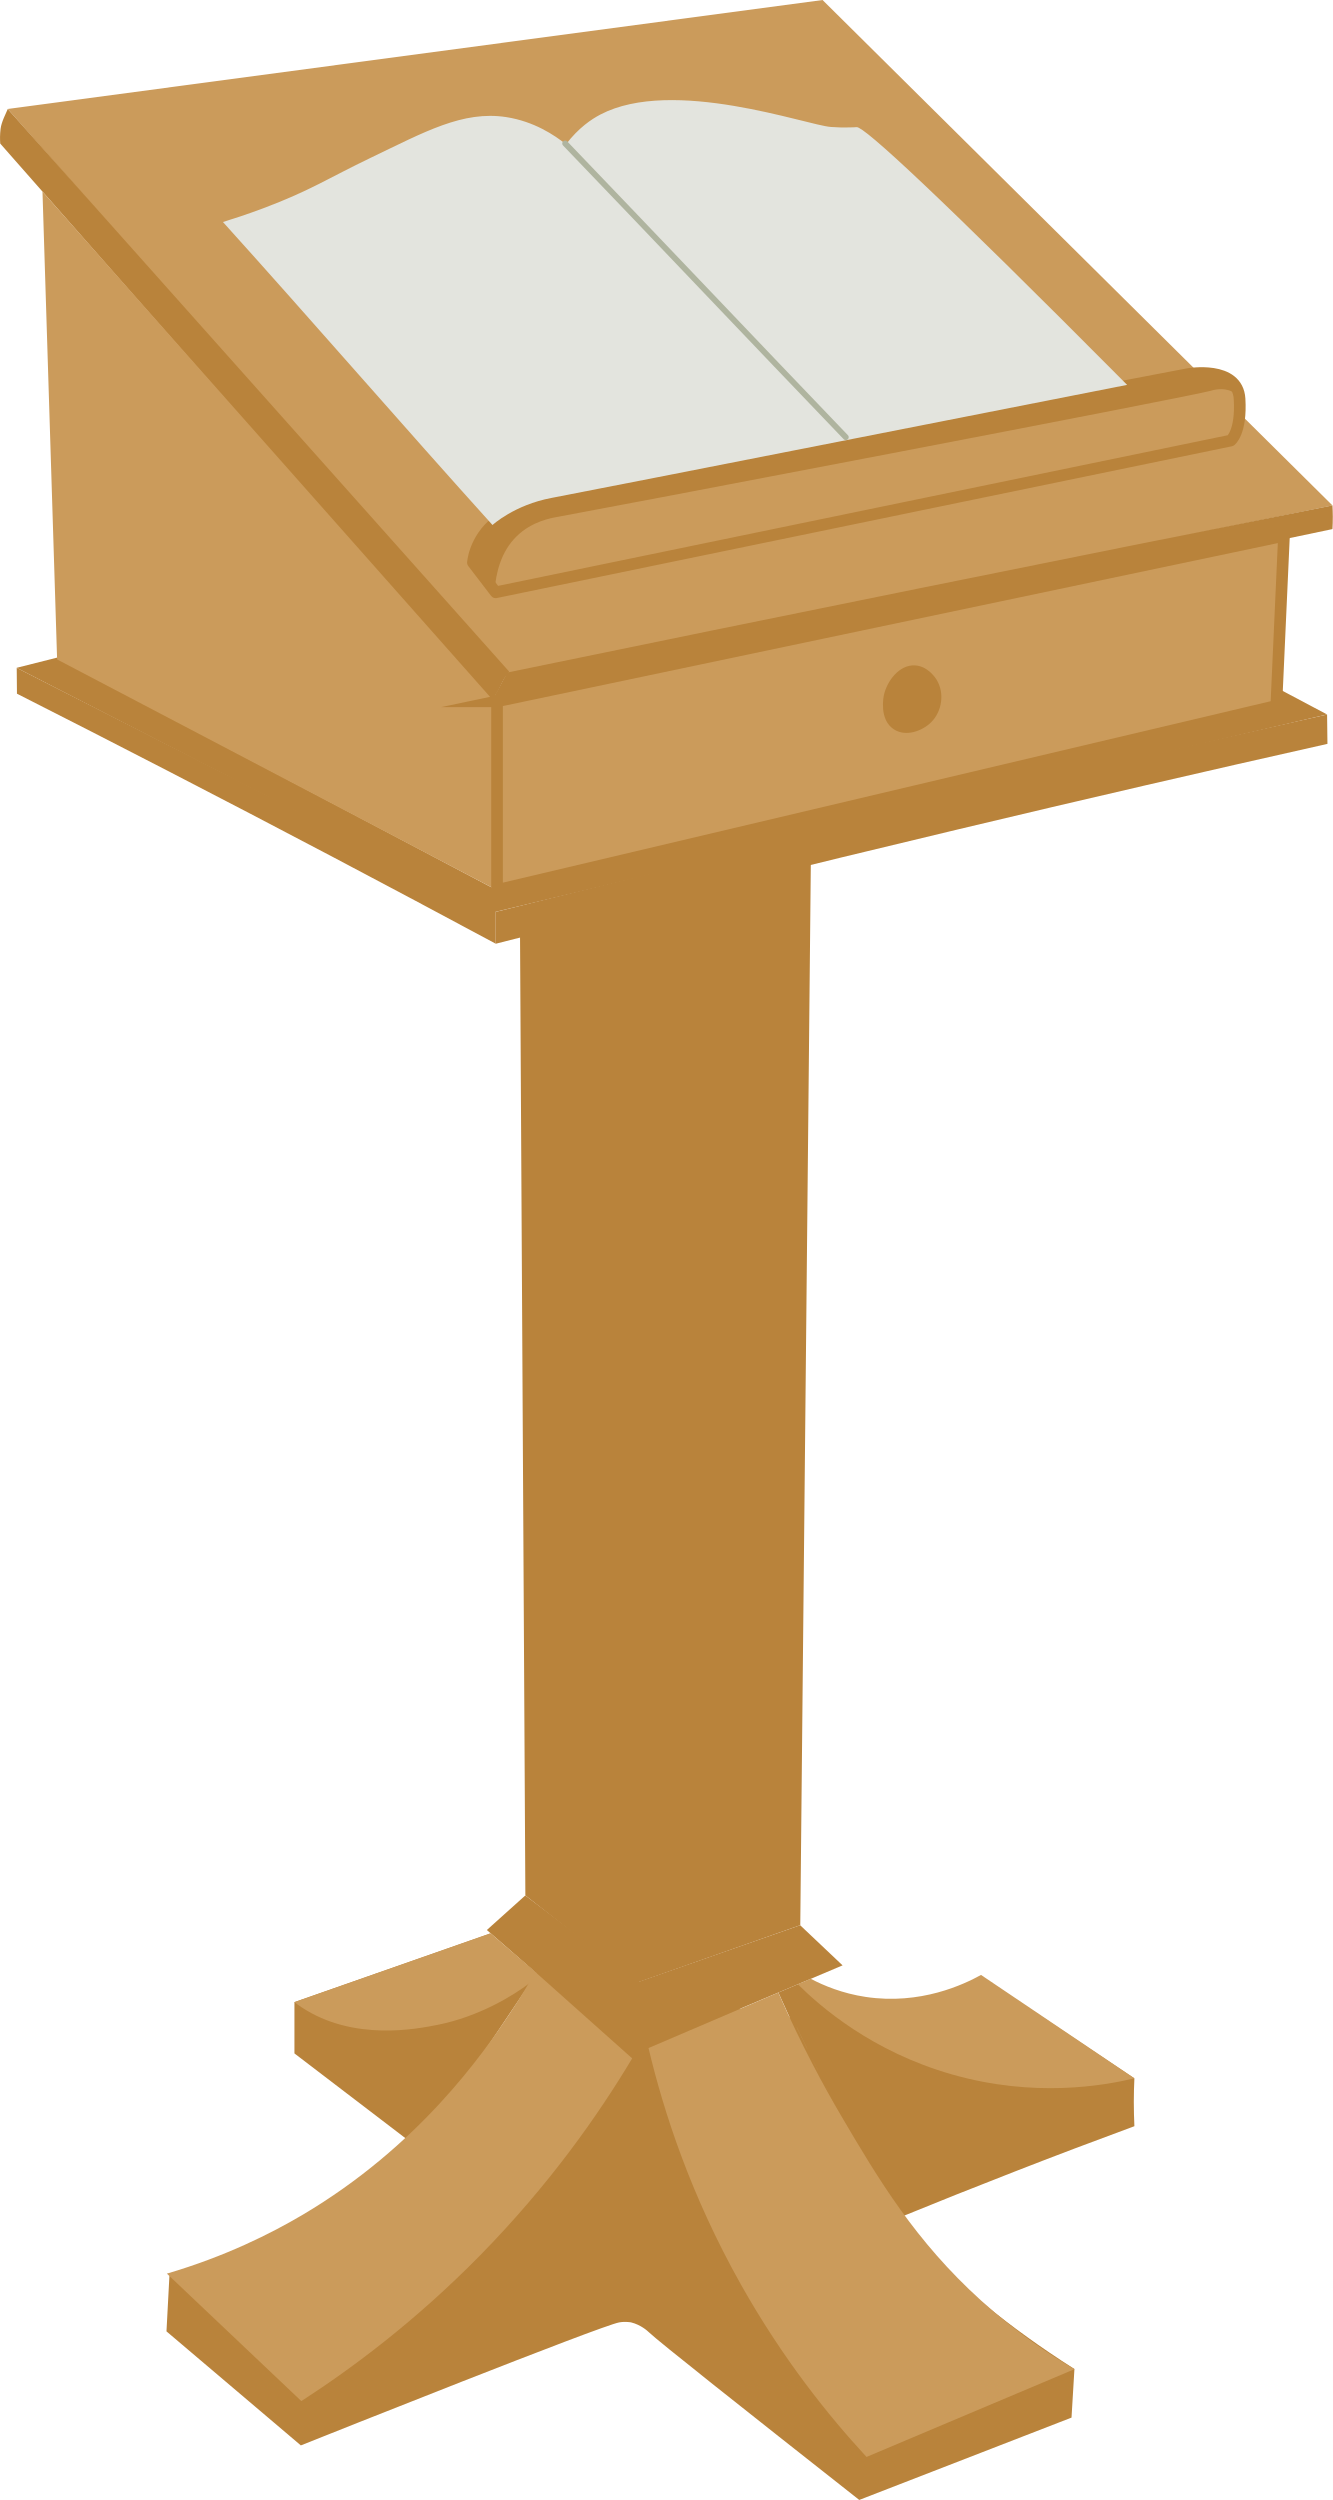
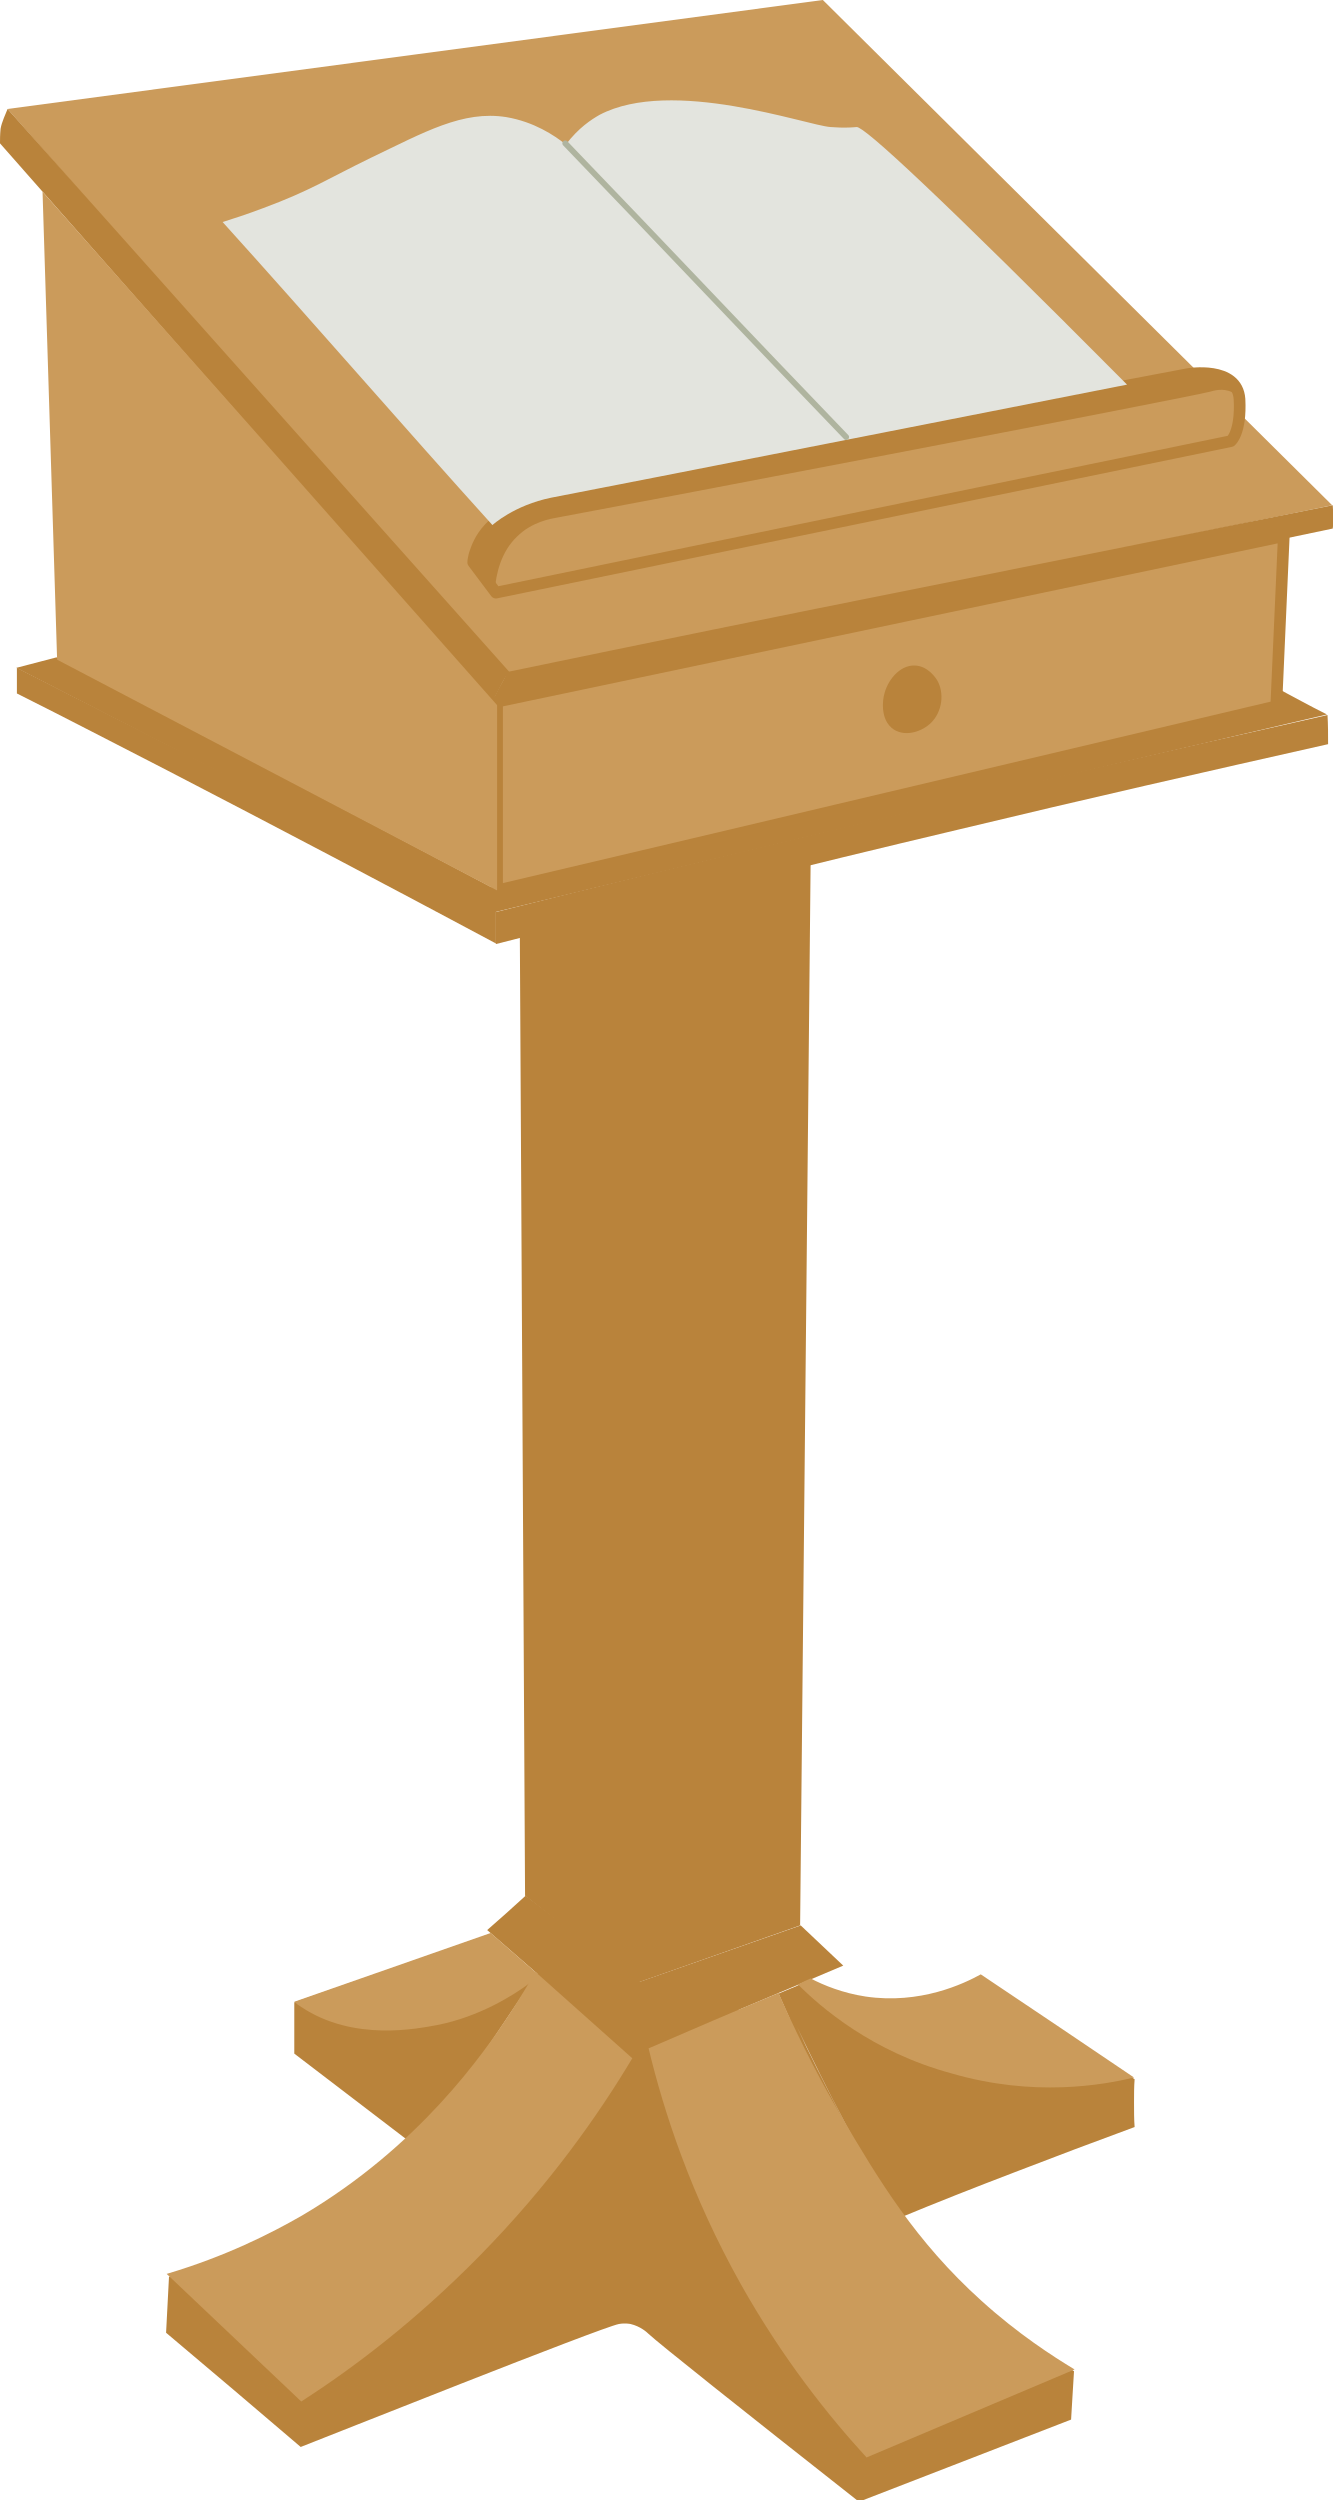
- <svg xmlns="http://www.w3.org/2000/svg" viewBox="0 0 228.73 429.04">
-   <defs>
-     <style>.cls-1{stroke:#afb49f;stroke-linecap:round;}.cls-1,.cls-2{stroke-linejoin:round;}.cls-1,.cls-3{fill:none;}.cls-4{fill:#b9833b;}.cls-2,.cls-5{stroke:#b9833b;stroke-width:2px;}.cls-2,.cls-5,.cls-6{fill:#cb9b5b;}.cls-7{fill:#e3e4de;}.cls-5{stroke-miterlimit:10;}</style>
-   </defs>
+ <svg xmlns="http://www.w3.org/2000/svg" version="1.1" id="Laag_1" x="0px" y="0px" viewBox="0 0 228.7 429" style="enable-background:new 0 0 228.7 429;" xml:space="preserve">
+   <style type="text/css">
+ 	.st0{fill:#B9833B;}
+ 	.st1{fill:#CB9B5B;}
+ 	.st2{fill:#CB9B5B;stroke:#B9833B;stroke-width:2;stroke-linejoin:round;}
+ 	.st3{fill:none;}
+ 	.st4{fill:#CB9B5B;stroke:#B9833B;stroke-width:2;stroke-miterlimit:10;}
+ 	.st5{fill:#E3E4DE;}
+ 	.st6{fill:none;stroke:#AFB49F;stroke-linecap:round;stroke-linejoin:round;}
+ </style>
  <g id="book-stand">
-     <path class="cls-4" d="M154.13,380.66c6.51-2.66,13.13-5.31,19.87-7.93,6.97-2.72,13.87-5.33,20.68-7.84-.06-1.34-.1-2.73-.1-4.18,0-1.39,.04-2.73,.1-4.02-8.62-5.75-17.24-11.5-25.86-17.26-2.36,1.4-6.5,3.42-12,4-8.52,.89-15.02-2.24-17.54-3.63-.72,.33-1.92,.52-2.64,.85l-3.06,1.3,1.94,4.28-43.66-7.8c-3.84,7.84-10.29,18.31-19.8,27.46-11.8,11.35-23.73,16.83-30.21,19.74-5.11,2.29-9.55,3.84-12.77,4.85-.17,3.21-.34,6.41-.51,9.62,7.69,6.52,15.38,13.05,23.06,19.57,4.36-1.74,51.49-20.55,54.64-21.11,1.07-.19,2.04,0,2.04,0,1.67,.42,2.78,1.43,3.06,1.7,1.71,1.63,15.93,12.89,36.09,28.77l36.43-14.13c.17-2.87,.33-5.48,.5-8.34-11.59-7.36-20.09-14.69-25.84-20.48-1.62-1.63-3.02-3.38-4.41-5.43Zm-9.74-17.49c-3.02-5.75-5.56-10.9-7.65-15.26l.02,.03c2.49,5.21,5.15,10.53,8,15.95,2.82,5.37,5.67,10.53,8.51,15.48-2.5-3.92-5.08-8.95-8.88-16.19Z" />
-     <path class="cls-6" d="M1.33,18.7C29.82,51.09,58.3,83.47,86.78,115.85l141.89-29.11L141.16,0C94.55,6.23,47.94,12.47,1.33,18.7Z" />
-     <path class="cls-4" d="M218.84,117.89c2.97,1.57,5.94,3.15,8.9,4.72-23.98,5.58-47.95,11.21-71.9,16.89-23.74,5.64-47.48,11.33-71.2,17.08-27.26-13.99-54.52-27.98-81.79-41.97,2.31-.58,4.62-1.17,6.93-1.75,25.17,13.31,50.34,26.61,75.51,39.92,44.51-11.63,89.03-23.26,133.54-34.89Z" />
-     <path class="cls-4" d="M87.38,115.26c-1.27,1.46-1.82,3.64-3.09,5.11C56.45,88.69,27.88,56.31,.04,24.64c-.05-.7-.06-1.56,.06-2.53,.15-1.23,.93-2.64,1.23-3.4L87.38,115.26Z" />
-     <path class="cls-2" d="M81.16,96.53h0c.04-.3,.1-.71,.22-1.19,.07-.29,.46-1.77,1.51-3.33,1.27-1.88,2.83-2.89,4.02-3.66,1.06-.69,2.67-1.57,4.8-2.19,16.25-3.27,32.49-6.55,48.74-9.82,21.14-4.05,42.29-8.09,63.43-12.14h0s8.51-1.53,8.85,4.26c.34,5.79-1.53,7.15-1.53,7.15l-126.13,26.04-3.91-5.11Z" />
-     <path class="cls-4" d="M84.88,101.37c.22-3,1.07-6.69,3.8-9.35,2.63-2.57,5.92-3.12,7.04-3.32,6.19-1.1,108.41-20.6,112-21.62,.4-.11,2.07-.65,3.66,.09,.32,.15,.54,.3,.71,.47,.51,.5,.64,1.04,.7,1.02,.09-.03,.09-1.17-.5-2.19-.93-1.61-2.86-2.06-3.67-2.26-1.56-.37-2.82-.2-4.06-.02-2.04,.3-4.63,.73-7.65,1.35-8.22,1.7-92.24,17.33-104.67,20.5-.52,.13-2.43,.63-4.61,1.89-1.39,.8-3.55,2.07-5.07,4.62-.91,1.53-.99,3.34-1.15,4.25,.57,.76,.86,1.14,1.44,1.9,.68,.9,1.36,1.79,2.05,2.67Z" />
-     <path class="cls-6" d="M7.29,32.88c.84,26.76,1.68,53.52,2.51,80.29,25.17,13.2,50.33,26.41,75.5,39.61v-31.83C59.3,91.6,33.29,62.24,7.29,32.88Z" />
-     <path class="cls-4" d="M2.87,114.62c.01,1.48,.03,2.95,.04,4.43,8.58,4.35,17.19,8.75,25.82,13.21,19.08,9.85,37.86,19.76,56.35,29.7v-5.47c-27.4-13.96-54.81-27.91-82.21-41.87Z" />
-     <path class="cls-4" d="M85.08,161.96c26.11-6.69,52.63-13.26,79.57-19.68,21.25-5.07,42.3-9.94,63.16-14.62-.02-1.68-.04-3.36-.06-5.04-28.56,6.42-57.39,13.12-86.49,20.11-18.88,4.53-37.61,9.12-56.17,13.76v5.47Z" />
-     <path class="cls-4" d="M139.15,148.23c-.6,60.72-1.21,121.44-1.81,182.16-9.36,3.3-18.72,6.6-28.09,9.89l-19.09-15c-.31-55.21-.61-110.42-.92-165.63,16.63-3.8,33.27-7.61,49.9-11.41Z" />
-     <path class="cls-4" d="M90.16,325.28c-2.2,1.98-4.4,3.96-6.61,5.94,8.22,7.15,16.45,14.3,24.67,21.45,12.13-5.13,24.26-10.26,36.38-15.38-2.43-2.3-4.85-4.6-7.28-6.89-9.23,3.23-18.47,6.47-27.7,9.7-6.49-4.94-12.98-9.87-19.47-14.81Z" />
-     <path class="cls-4" d="M84.04,331.85c-11.02,3.85-22.49,7.89-33.51,11.74v8.81c6.49,4.96,12.98,9.91,19.47,14.87l8.3-8.04,13.82-20.6-8.07-6.79Z" />
-     <path class="cls-6" d="M90.9,340.33c-2.79,2.11-8.66,5.76-15.87,7.18-3.33,.65-14.34,2.91-23.32-3.06-.51-.34-.92-.64-1.19-.85l33.68-11.82c2.63,2.29,5.27,4.58,7.9,6.87-.4,.56-.8,1.13-1.2,1.69Z" />
-     <path class="cls-3" d="M111.33,351.81c2.66,11.1,7.5,25.95,16.72,41.83,6.74,11.59,14.06,20.72,20.44,27.59-.11,2.93-.24,3.4-.37,4.73-.21,2.23-.05,2.75-.17,2.89-.61,.69-9.64-5.67-40.88-31.26,.54-14.91,1.08-29.82,1.62-44.72,.88-.35,1.76-.71,2.64-1.06Z" />
-     <path class="cls-3" d="M184.35,407.09c-8.92,3.71-17.91,7.4-26.98,11.06-2.97,1.2-5.94,2.39-8.9,3.58" />
-     <path class="cls-3" d="M108.68,353.39c-5.19,9.95-13.87,23.75-27.94,37.1-10.37,9.85-20.67,16.59-28.94,21.15l-.1,7.76c18.5-6.97,37-13.93,55.5-20.9,.49-15.03,.98-30.07,1.47-45.1Z" />
-     <path class="cls-6" d="M51.71,412.06c-7.69-7.29-15.38-14.58-23.07-21.87,10.1-2.97,17.85-6.89,23.17-10.02,20.19-11.91,31.15-27.89,35.49-34.35,2.01-3,3.54-5.58,4.57-7.39,5.54,4.94,11.08,9.88,16.62,14.82-5.8,9.7-14.22,21.72-26.17,33.88-10.89,11.07-21.67,19.16-30.61,24.94Z" />
-     <path class="cls-6" d="M111.29,351.48c7.43-3.18,14.85-6.36,22.28-9.53,3.98,9.08,7.91,16.26,10.83,21.23,6.38,10.86,12.68,21.4,23.96,31.62,6.3,5.7,12.16,9.51,16.03,11.79l-35.68,15.06c-6.64-7.18-14.45-16.96-21.54-29.56-8.7-15.46-13.31-29.82-15.87-40.6Z" />
-     <path class="cls-6" d="M136.91,340.53c.37-.15,.74-.31,1.12-.47,.37-.16,.72-.32,1.08-.48,2.29,1.2,5.47,2.52,9.43,3.12,9.44,1.43,16.93-2.17,19.82-3.77,8.78,5.91,17.55,11.83,26.33,17.74-5.38,1.29-17.22,3.36-31.33-.67-13.72-3.92-22.52-11.59-26.45-15.48Z" />
-     <path class="cls-4" d="M228.67,86.74c.03,.61,.06,1.25,.06,1.93,0,.74-.02,1.45-.06,2.13-48.23,10.14-96.5,20.24-144.73,30.38,.91-1.72,2.18-4.04,3.1-5.76,23.56-4.86,47.13-9.68,70.71-14.45,23.64-4.79,47.28-9.53,70.93-14.23Z" />
-     <path class="cls-5" d="M85.3,120.36v32.38c44.58-10.53,89.16-21.06,133.73-31.6,.44-9.73,.88-19.46,1.32-29.18l-135.06,28.4Z" />
-     <path class="cls-4" d="M160.76,116.68c-.16-.26-1.5-2.39-3.77-2.49-2.69-.12-4.78,2.71-5.3,5.11-.06,.27-.86,4.21,1.72,5.87,2.07,1.34,4.88,.27,6.38-1.21,1.91-1.89,2.33-5.04,.96-7.28Z" />
+     <path class="st0" d="M154.1,380.7c6.5-2.7,13.1-5.3,19.9-7.9c7-2.7,13.9-5.3,20.7-7.8c-0.1-1.3-0.1-2.7-0.1-4.2c0-1.4,0-2.7,0.1-4   c-8.6-5.8-17.2-11.5-25.9-17.3c-2.4,1.4-6.5,3.4-12,4c-8.5,0.9-15-2.2-17.5-3.6c-0.7,0.3-1.9,0.5-2.6,0.9l-3.1,1.3l1.9,4.3   l-43.7-7.8c-3.8,7.8-10.3,18.3-19.8,27.5c-11.8,11.4-23.7,16.8-30.2,19.7c-5.1,2.3-9.5,3.8-12.8,4.9c-0.2,3.2-0.3,6.4-0.5,9.6   c7.7,6.5,15.4,13,23.1,19.6c4.4-1.7,51.5-20.5,54.6-21.1c1.1-0.2,2,0,2,0c1.7,0.4,2.8,1.4,3.1,1.7c1.7,1.6,15.9,12.9,36.1,28.8   l36.4-14.1c0.2-2.9,0.3-5.5,0.5-8.3c-11.6-7.4-20.1-14.7-25.8-20.5C156.9,384.4,155.5,382.7,154.1,380.7L154.1,380.7z M144.4,363.2   c-3-5.8-5.6-10.9-7.6-15.3l0,0c2.5,5.2,5.1,10.5,8,16c2.8,5.4,5.7,10.5,8.5,15.5C150.8,375.5,148.2,370.4,144.4,363.2L144.4,363.2z   " />
+     <path class="st1" d="M1.3,18.7c28.5,32.4,57,64.8,85.4,97.1l141.9-29.1L141.2,0C94.6,6.2,47.9,12.5,1.3,18.7z" />
+     <path class="st0" d="M218.8,117.9c3,1.6,5.9,3.2,8.9,4.7c-24,5.6-47.9,11.2-71.9,16.9c-23.7,5.6-47.5,11.3-71.2,17.1   c-27.3-14-54.5-28-81.8-42c2.3-0.6,4.6-1.2,6.9-1.8c25.2,13.3,50.3,26.6,75.5,39.9C129.8,141.1,174.3,129.5,218.8,117.9   L218.8,117.9z" />
+     <path class="st0" d="M87.4,115.3c-1.3,1.5-1.8,3.6-3.1,5.1C56.5,88.7,27.9,56.3,0,24.6C0,23.9,0,23.1,0.1,22.1   c0.2-1.2,0.9-2.6,1.2-3.4L87.4,115.3z" />
+     <path class="st2" d="M81.2,96.5L81.2,96.5c0-0.3,0.1-0.7,0.2-1.2c0.1-0.3,0.5-1.8,1.5-3.3c1.3-1.9,2.8-2.9,4-3.7   c1.1-0.7,2.7-1.6,4.8-2.2c16.2-3.3,32.5-6.6,48.7-9.8c21.1-4.1,42.3-8.1,63.4-12.1l0,0c0,0,8.5-1.5,8.9,4.3   c0.3,5.8-1.5,7.2-1.5,7.2l-126.1,26L81.2,96.5L81.2,96.5z" />
+     <path class="st0" d="M84.9,101.4c0.2-3,1.1-6.7,3.8-9.3c2.6-2.6,5.9-3.1,7-3.3c6.2-1.1,108.4-20.6,112-21.6   c0.4-0.1,2.1-0.7,3.7,0.1c0.3,0.2,0.5,0.3,0.7,0.5c0.5,0.5,0.6,1,0.7,1c0.1,0,0.1-1.2-0.5-2.2c-0.9-1.6-2.9-2.1-3.7-2.3   c-1.6-0.4-2.8-0.2-4.1,0c-2,0.3-4.6,0.7-7.6,1.3c-8.2,1.7-92.2,17.3-104.7,20.5c-0.5,0.1-2.4,0.6-4.6,1.9c-1.4,0.8-3.6,2.1-5.1,4.6   c-0.9,1.5-1,3.3-1.2,4.2c0.6,0.8,0.9,1.1,1.4,1.9C83.5,99.6,84.2,100.5,84.9,101.4L84.9,101.4z" />
+     <path class="st0" d="M2.9,114.6c0,1.5,0,2.9,0,4.4c8.6,4.3,17.2,8.8,25.8,13.2c19.1,9.9,37.9,19.8,56.4,29.7v-5.5   C57.7,142.5,30.3,128.6,2.9,114.6z" />
+     <path class="st0" d="M85.1,162c26.1-6.7,52.6-13.3,79.6-19.7c21.2-5.1,42.3-9.9,63.2-14.6c0-1.7,0-3.4-0.1-5   c-28.6,6.4-57.4,13.1-86.5,20.1c-18.9,4.5-37.6,9-56.2,13.7V162L85.1,162z" />
+     <path class="st0" d="M139.1,148.2c-0.6,60.7-1.2,121.4-1.8,182.2c-9.4,3.3-18.7,6.6-28.1,9.9l-19.1-15   c-0.3-55.2-0.6-110.4-0.9-165.6C105.9,155.9,122.5,152,139.1,148.2L139.1,148.2z" />
+     <path class="st0" d="M90.2,325.3c-2.2,2-4.4,4-6.6,5.9c8.2,7.1,16.4,14.3,24.7,21.5c12.1-5.1,24.3-10.3,36.4-15.4   c-2.4-2.3-4.9-4.6-7.3-6.9c-9.2,3.2-18.5,6.5-27.7,9.7C103.1,335.2,96.6,330.2,90.2,325.3L90.2,325.3z" />
+     <path class="st0" d="M84,331.9c-11,3.9-22.5,7.9-33.5,11.7v8.8c6.5,5,13,9.9,19.5,14.9l8.3-8l13.8-20.6L84,331.9L84,331.9z" />
+     <path class="st1" d="M90.9,340.3c-2.8,2.1-8.7,5.8-15.9,7.2c-3.3,0.6-14.3,2.9-23.3-3.1c-0.5-0.3-0.9-0.6-1.2-0.9l33.7-11.8   c2.6,2.3,5.3,4.6,7.9,6.9C91.7,339.2,91.3,339.8,90.9,340.3L90.9,340.3z" />
+     <path class="st3" d="M111.3,351.8c2.7,11.1,7.5,26,16.7,41.8c6.7,11.6,14.1,20.7,20.4,27.6c-0.1,2.9-0.2,3.4-0.4,4.7   c-0.2,2.2-0.1,2.8-0.2,2.9c-0.6,0.7-9.6-5.7-40.9-31.3c0.5-14.9,1.1-29.8,1.6-44.7C109.6,352.5,110.5,352.2,111.3,351.8   L111.3,351.8z" />
+     <path class="st3" d="M184.4,407.1c-8.9,3.7-17.9,7.4-27,11.1c-3,1.2-5.9,2.4-8.9,3.6" />
+     <path class="st3" d="M108.7,353.4c-5.2,10-13.9,23.8-27.9,37.1c-10.4,9.9-20.7,16.6-28.9,21.1l-0.1,7.8c18.5-7,37-13.9,55.5-20.9   C107.7,383.5,108.2,368.4,108.7,353.4L108.7,353.4z" />
+     <path class="st1" d="M51.7,412.1c-7.7-7.3-15.4-14.6-23.1-21.9c10.1-3,17.8-6.9,23.2-10C72,368.3,83,352.3,87.3,345.8   c2-3,3.5-5.6,4.6-7.4c5.5,4.9,11.1,9.9,16.6,14.8c-5.8,9.7-14.2,21.7-26.2,33.9C71.4,398.2,60.7,406.3,51.7,412.1L51.7,412.1z" />
+     <path class="st1" d="M111.3,351.5c7.4-3.2,14.8-6.4,22.3-9.5c4,9.1,7.9,16.3,10.8,21.2c6.4,10.9,12.7,21.4,24,31.6   c6.3,5.7,12.2,9.5,16,11.8l-35.7,15.1c-6.6-7.2-14.4-17-21.5-29.6C118.5,376.6,113.9,362.3,111.3,351.5L111.3,351.5z" />
+     <path class="st1" d="M136.9,340.5c0.4-0.1,0.7-0.3,1.1-0.5c0.4-0.2,0.7-0.3,1.1-0.5c2.3,1.2,5.5,2.5,9.4,3.1   c9.4,1.4,16.9-2.2,19.8-3.8c8.8,5.9,17.6,11.8,26.3,17.7c-5.4,1.3-17.2,3.4-31.3-0.7C149.6,352.1,140.8,344.4,136.9,340.5   L136.9,340.5z" />
+     <path class="st0" d="M228.7,86.7c0,0.6,0.1,1.2,0.1,1.9c0,0.7,0,1.4-0.1,2.1c-48.2,10.1-96.5,20.2-144.7,30.4   c0.9-1.7,2.2-4,3.1-5.8c23.6-4.9,47.1-9.7,70.7-14.4C181.4,96.2,205,91.4,228.7,86.7L228.7,86.7z" />
+     <path class="st4" d="M85.3,120.4v32.4c44.6-10.5,89.2-21.1,133.7-31.6c0.4-9.7,0.9-19.5,1.3-29.2L85.3,120.4L85.3,120.4z" />
+     <path class="st0" d="M160.8,116.7c-0.2-0.3-1.5-2.4-3.8-2.5c-2.7-0.1-4.8,2.7-5.3,5.1c-0.1,0.3-0.9,4.2,1.7,5.9   c2.1,1.3,4.9,0.3,6.4-1.2C161.7,122.1,162.1,118.9,160.8,116.7L160.8,116.7z" />
+     <path class="st1" d="M7.3,32.9C8.1,59.6,9,86.4,9.8,113.2c25.2,13.2,50.3,26.4,75.5,39.6v-31.8C59.3,91.6,33.3,62.2,7.3,32.9z" />
  </g>
  <g id="book">
-     <path class="cls-7" d="M97.14,24.77c-1.99-1.59-5.5-3.93-10.24-4.67-7.49-1.16-14.07,2.57-23.28,6.98-7.2,3.45-10.32,5.61-18.38,8.64-2.93,1.1-5.37,1.89-6.98,2.38,15.06,16.68,31.2,35.32,46.26,52,0,0,3.74-3.45,10.14-4.65,6.4-1.2,98.77-19.4,98.77-19.4-32.61-32.83-45.11-44.31-46.4-44.23-.04,0-.94,.07-2.17,.06,0,0-1.12,0-2.26-.09-4.09-.29-27.15-8.65-39.57-2.13-1.5,.79-3.71,2.24-5.89,5.09Z" />
-     <path class="cls-1" d="M96.99,24.62c15.89,16.54,32.28,33.87,48.16,50.41" />
+     <path class="st5" d="M97.1,24.8c-2-1.6-5.5-3.9-10.2-4.7c-7.5-1.2-14.1,2.6-23.3,7c-7.2,3.5-10.3,5.6-18.4,8.6   c-2.9,1.1-5.4,1.9-7,2.4c15.1,16.7,31.2,35.3,46.3,52c0,0,3.7-3.4,10.1-4.7c6.4-1.2,98.8-19.4,98.8-19.4   c-32.6-32.8-45.1-44.3-46.4-44.2c0,0-0.9,0.1-2.2,0.1c0,0-1.1,0-2.3-0.1c-4.1-0.3-27.2-8.6-39.6-2.1   C101.5,20.5,99.3,21.9,97.1,24.8L97.1,24.8z" />
+     <path class="st6" d="M97,24.6c15.9,16.5,32.3,33.9,48.2,50.4" />
  </g>
</svg>
